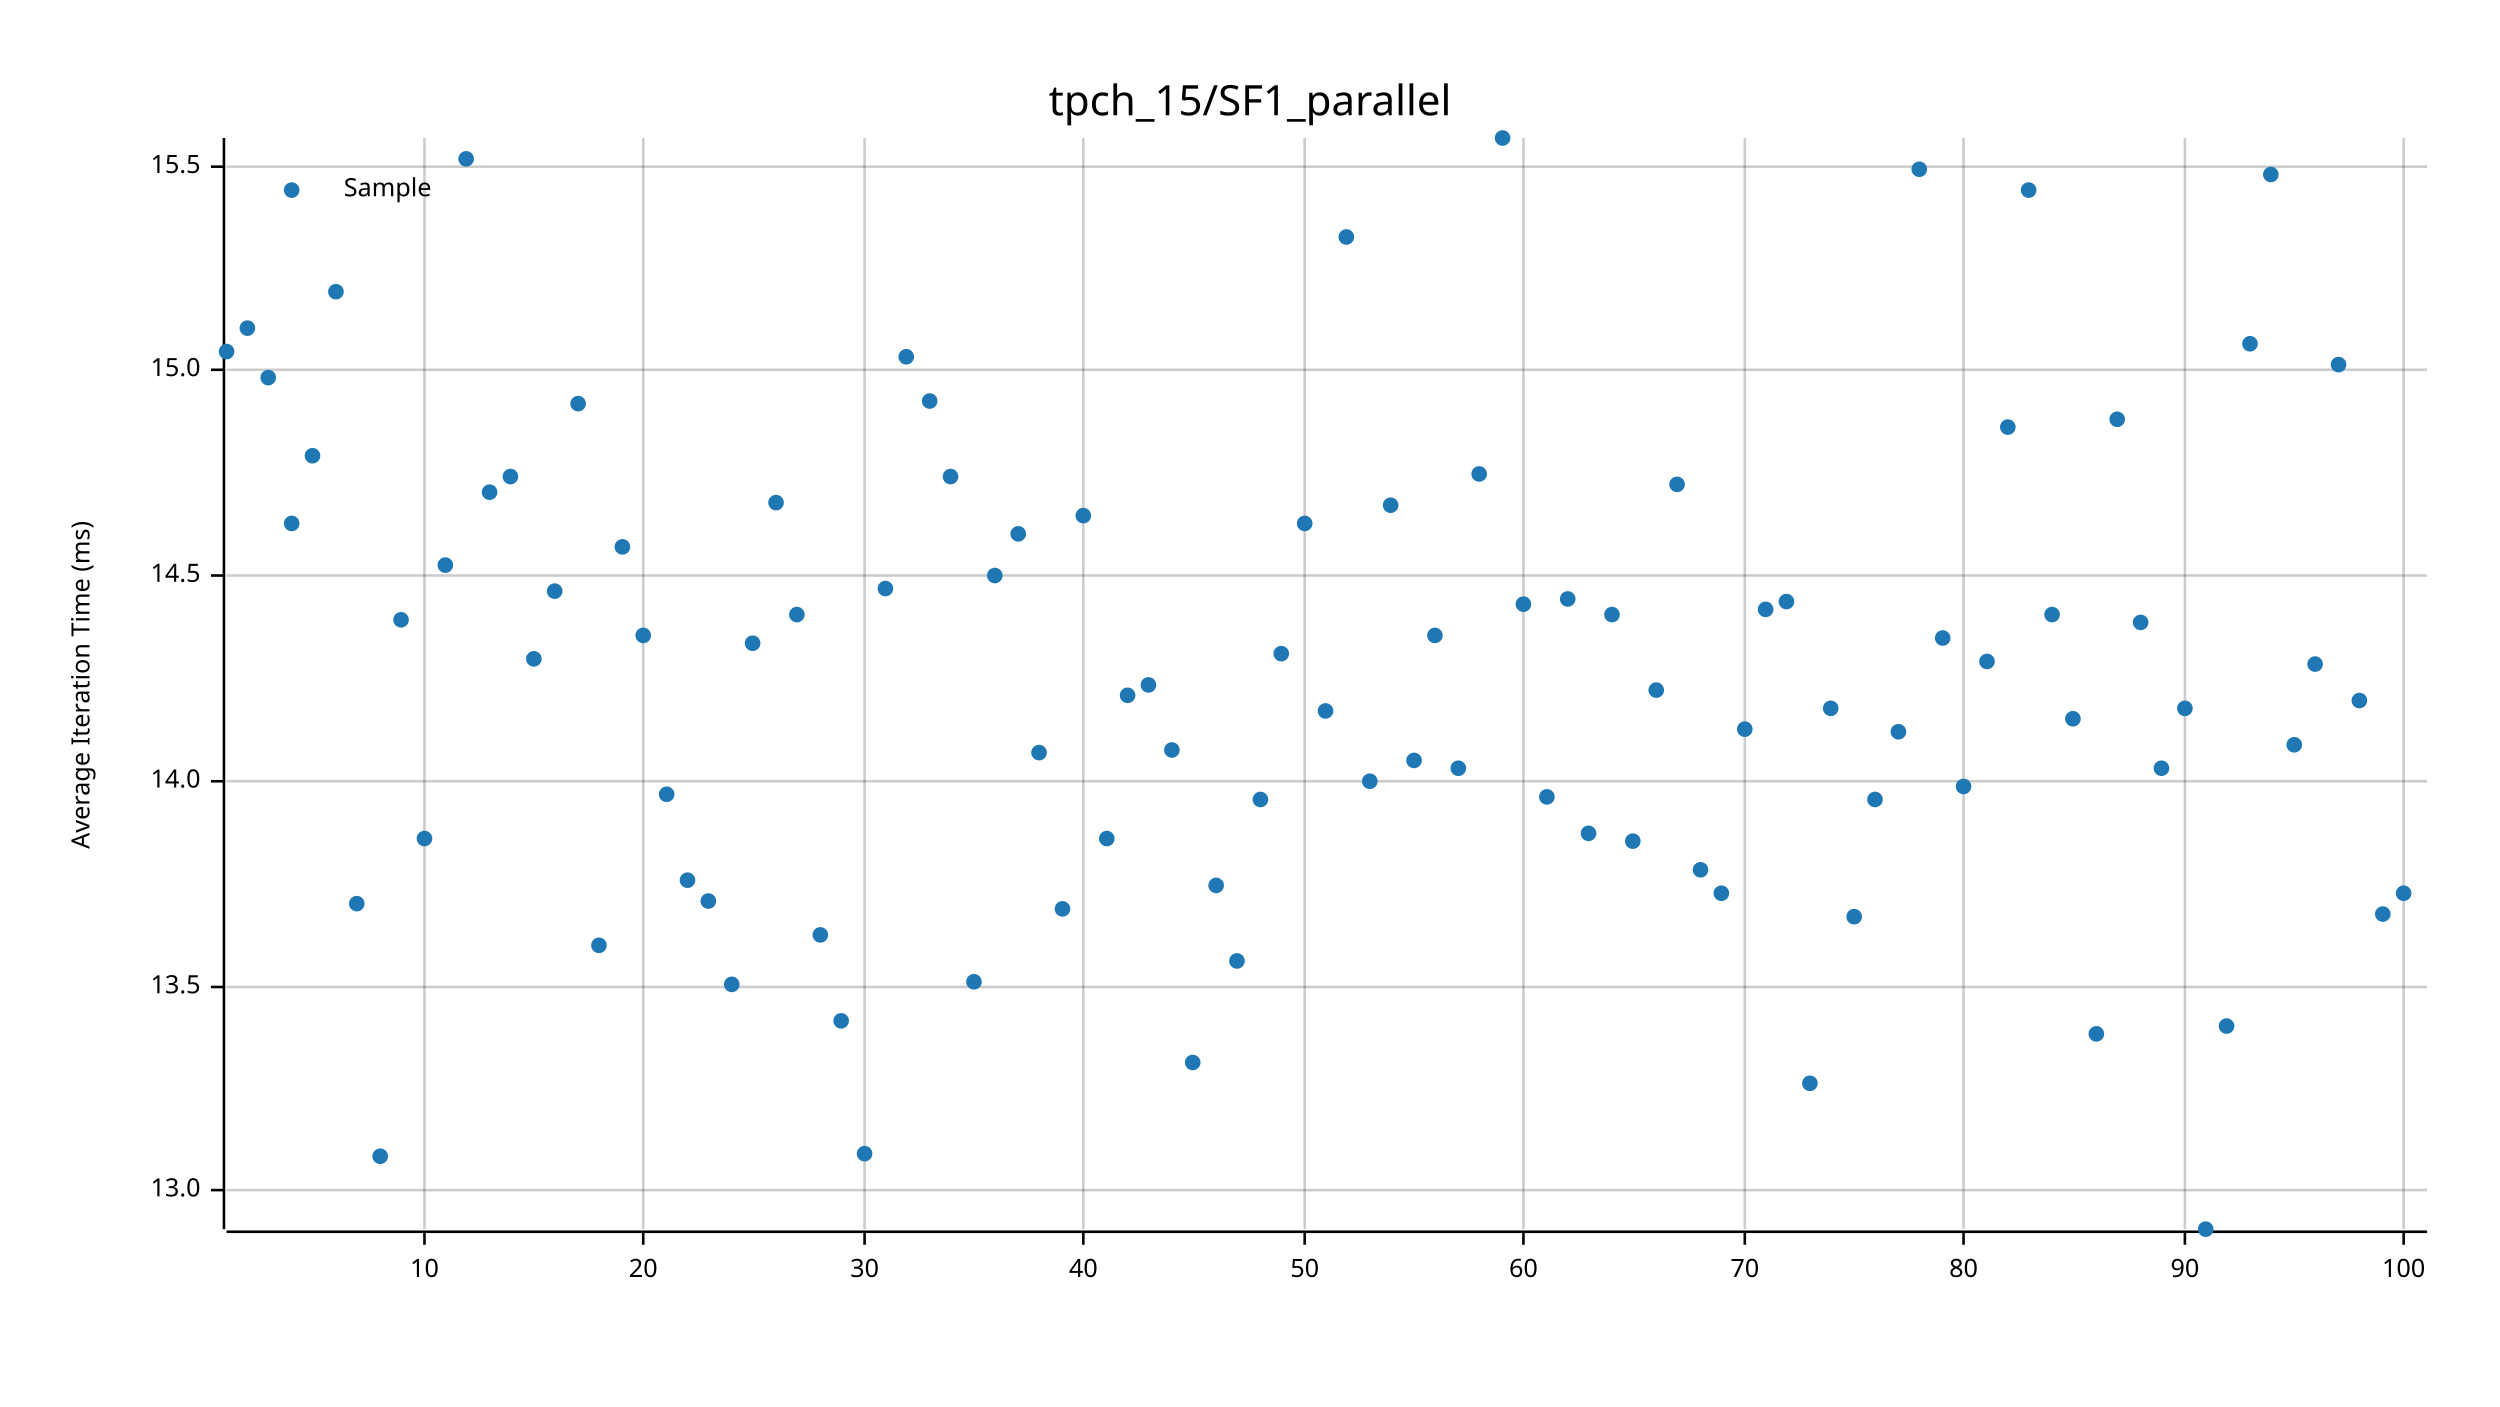
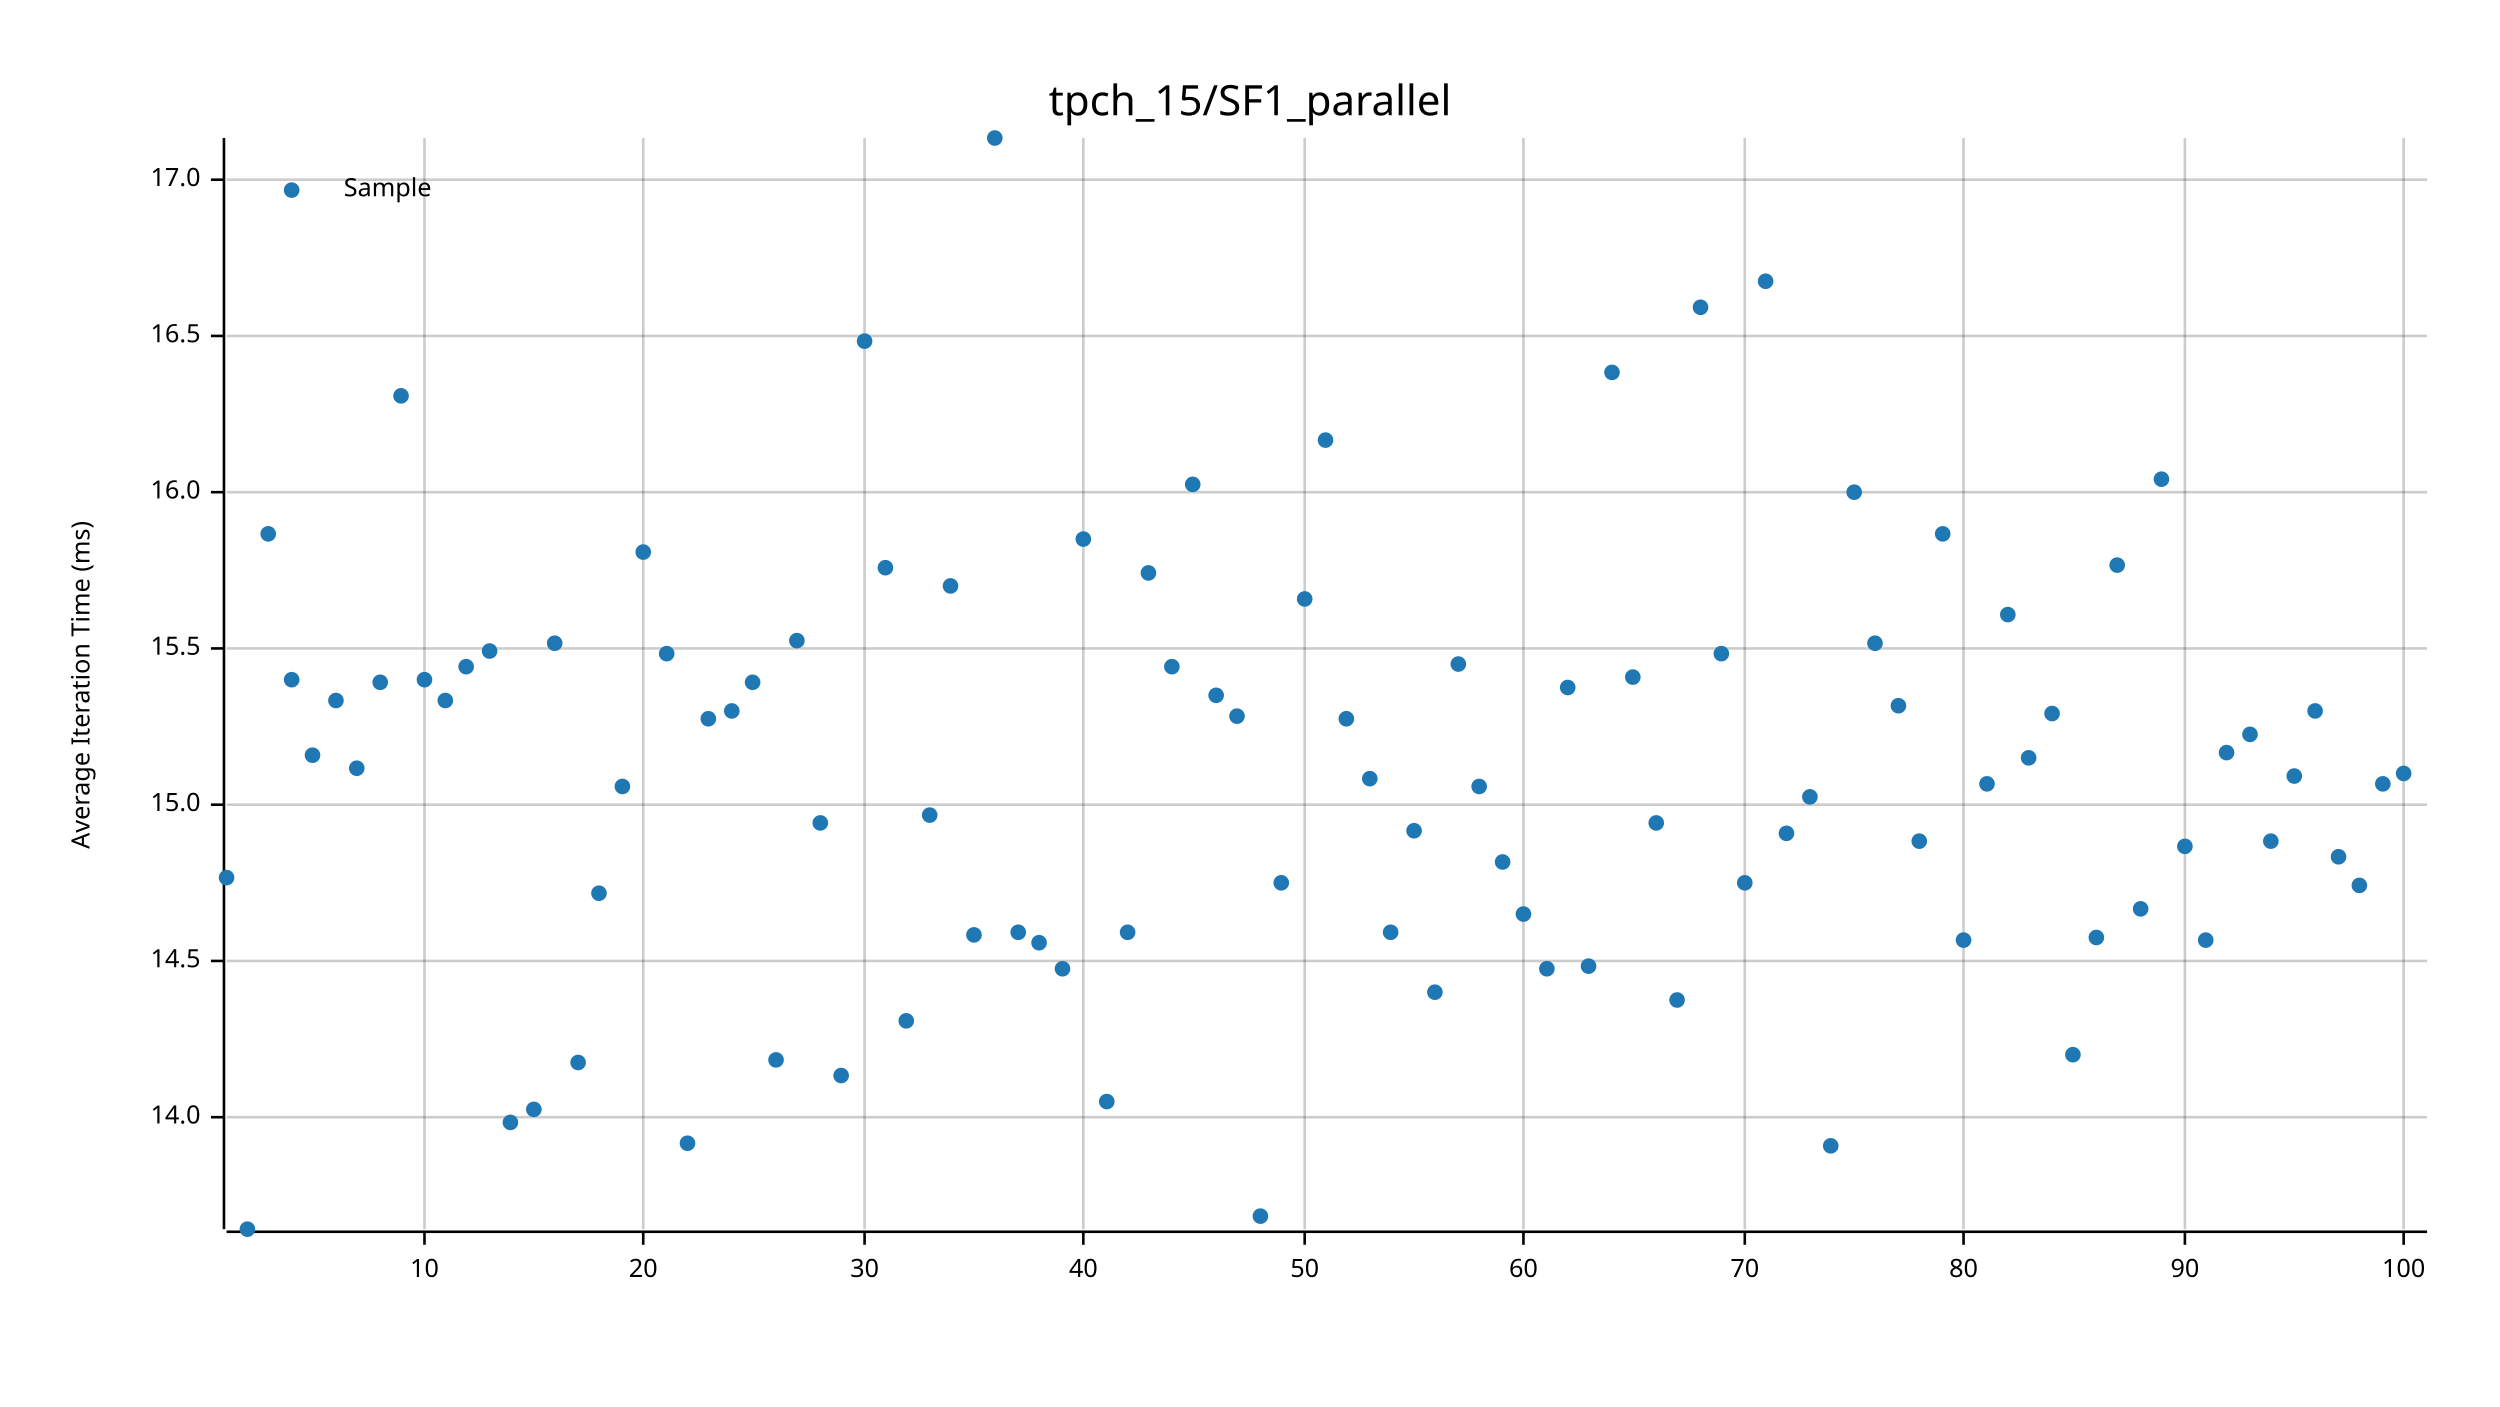
<svg xmlns="http://www.w3.org/2000/svg" width="960" height="540" viewBox="0 0 960 540">
  <text x="480" y="32" dy="0.76em" text-anchor="middle" font-family="sans-serif" font-size="16.129" opacity="1" fill="#000000">
tpch_15/SF1_parallel
</text>
  <text x="27" y="263" dy="0.76em" text-anchor="middle" font-family="sans-serif" font-size="9.677" opacity="1" fill="#000000" transform="rotate(270, 27, 263)">
Average Iteration Time (ms)
</text>
  <line opacity="0.2" stroke="#000000" stroke-width="1" x1="163" y1="472" x2="163" y2="53" />
  <line opacity="0.2" stroke="#000000" stroke-width="1" x1="247" y1="472" x2="247" y2="53" />
  <line opacity="0.2" stroke="#000000" stroke-width="1" x1="332" y1="472" x2="332" y2="53" />
  <line opacity="0.2" stroke="#000000" stroke-width="1" x1="416" y1="472" x2="416" y2="53" />
  <line opacity="0.2" stroke="#000000" stroke-width="1" x1="501" y1="472" x2="501" y2="53" />
  <line opacity="0.2" stroke="#000000" stroke-width="1" x1="585" y1="472" x2="585" y2="53" />
  <line opacity="0.2" stroke="#000000" stroke-width="1" x1="670" y1="472" x2="670" y2="53" />
  <line opacity="0.2" stroke="#000000" stroke-width="1" x1="754" y1="472" x2="754" y2="53" />
  <line opacity="0.2" stroke="#000000" stroke-width="1" x1="839" y1="472" x2="839" y2="53" />
  <line opacity="0.2" stroke="#000000" stroke-width="1" x1="923" y1="472" x2="923" y2="53" />
-   <line opacity="0.2" stroke="#000000" stroke-width="1" x1="87" y1="457" x2="932" y2="457" />
-   <line opacity="0.2" stroke="#000000" stroke-width="1" x1="87" y1="379" x2="932" y2="379" />
-   <line opacity="0.2" stroke="#000000" stroke-width="1" x1="87" y1="300" x2="932" y2="300" />
-   <line opacity="0.2" stroke="#000000" stroke-width="1" x1="87" y1="221" x2="932" y2="221" />
-   <line opacity="0.2" stroke="#000000" stroke-width="1" x1="87" y1="142" x2="932" y2="142" />
-   <line opacity="0.2" stroke="#000000" stroke-width="1" x1="87" y1="64" x2="932" y2="64" />
+   <line opacity="0.2" stroke="#000000" stroke-width="1" x1="87" y1="429" x2="932" y2="429" />
+   <line opacity="0.2" stroke="#000000" stroke-width="1" x1="87" y1="369" x2="932" y2="369" />
+   <line opacity="0.2" stroke="#000000" stroke-width="1" x1="87" y1="309" x2="932" y2="309" />
+   <line opacity="0.2" stroke="#000000" stroke-width="1" x1="87" y1="249" x2="932" y2="249" />
+   <line opacity="0.2" stroke="#000000" stroke-width="1" x1="87" y1="189" x2="932" y2="189" />
+   <line opacity="0.2" stroke="#000000" stroke-width="1" x1="87" y1="129" x2="932" y2="129" />
+   <line opacity="0.2" stroke="#000000" stroke-width="1" x1="87" y1="69" x2="932" y2="69" />
  <polyline fill="none" opacity="1" stroke="#000000" stroke-width="1" points="86,53 86,472 " />
-   <text x="77" y="457" dy="0.5ex" text-anchor="end" font-family="sans-serif" font-size="9.677" opacity="1" fill="#000000">
- 13.0
- </text>
-   <polyline fill="none" opacity="1" stroke="#000000" stroke-width="1" points="81,457 86,457 " />
-   <text x="77" y="379" dy="0.5ex" text-anchor="end" font-family="sans-serif" font-size="9.677" opacity="1" fill="#000000">
- 13.5
- </text>
-   <polyline fill="none" opacity="1" stroke="#000000" stroke-width="1" points="81,379 86,379 " />
-   <text x="77" y="300" dy="0.5ex" text-anchor="end" font-family="sans-serif" font-size="9.677" opacity="1" fill="#000000">
+   <text x="77" y="429" dy="0.5ex" text-anchor="end" font-family="sans-serif" font-size="9.677" opacity="1" fill="#000000">
14.0
</text>
-   <polyline fill="none" opacity="1" stroke="#000000" stroke-width="1" points="81,300 86,300 " />
-   <text x="77" y="221" dy="0.5ex" text-anchor="end" font-family="sans-serif" font-size="9.677" opacity="1" fill="#000000">
+   <polyline fill="none" opacity="1" stroke="#000000" stroke-width="1" points="81,429 86,429 " />
+   <text x="77" y="369" dy="0.5ex" text-anchor="end" font-family="sans-serif" font-size="9.677" opacity="1" fill="#000000">
14.5
</text>
-   <polyline fill="none" opacity="1" stroke="#000000" stroke-width="1" points="81,221 86,221 " />
-   <text x="77" y="142" dy="0.5ex" text-anchor="end" font-family="sans-serif" font-size="9.677" opacity="1" fill="#000000">
+   <polyline fill="none" opacity="1" stroke="#000000" stroke-width="1" points="81,369 86,369 " />
+   <text x="77" y="309" dy="0.5ex" text-anchor="end" font-family="sans-serif" font-size="9.677" opacity="1" fill="#000000">
15.0
</text>
-   <polyline fill="none" opacity="1" stroke="#000000" stroke-width="1" points="81,142 86,142 " />
-   <text x="77" y="64" dy="0.5ex" text-anchor="end" font-family="sans-serif" font-size="9.677" opacity="1" fill="#000000">
+   <polyline fill="none" opacity="1" stroke="#000000" stroke-width="1" points="81,309 86,309 " />
+   <text x="77" y="249" dy="0.5ex" text-anchor="end" font-family="sans-serif" font-size="9.677" opacity="1" fill="#000000">
15.5
</text>
-   <polyline fill="none" opacity="1" stroke="#000000" stroke-width="1" points="81,64 86,64 " />
+   <polyline fill="none" opacity="1" stroke="#000000" stroke-width="1" points="81,249 86,249 " />
+   <text x="77" y="189" dy="0.5ex" text-anchor="end" font-family="sans-serif" font-size="9.677" opacity="1" fill="#000000">
+ 16.0
+ </text>
+   <polyline fill="none" opacity="1" stroke="#000000" stroke-width="1" points="81,189 86,189 " />
+   <text x="77" y="129" dy="0.5ex" text-anchor="end" font-family="sans-serif" font-size="9.677" opacity="1" fill="#000000">
+ 16.5
+ </text>
+   <polyline fill="none" opacity="1" stroke="#000000" stroke-width="1" points="81,129 86,129 " />
+   <text x="77" y="69" dy="0.5ex" text-anchor="end" font-family="sans-serif" font-size="9.677" opacity="1" fill="#000000">
+ 17.0
+ </text>
+   <polyline fill="none" opacity="1" stroke="#000000" stroke-width="1" points="81,69 86,69 " />
  <polyline fill="none" opacity="1" stroke="#000000" stroke-width="1" points="87,473 932,473 " />
  <text x="163" y="483" dy="0.76em" text-anchor="middle" font-family="sans-serif" font-size="9.677" opacity="1" fill="#000000">
10
</text>
  <polyline fill="none" opacity="1" stroke="#000000" stroke-width="1" points="163,473 163,478 " />
  <text x="247" y="483" dy="0.76em" text-anchor="middle" font-family="sans-serif" font-size="9.677" opacity="1" fill="#000000">
20
</text>
  <polyline fill="none" opacity="1" stroke="#000000" stroke-width="1" points="247,473 247,478 " />
  <text x="332" y="483" dy="0.76em" text-anchor="middle" font-family="sans-serif" font-size="9.677" opacity="1" fill="#000000">
30
</text>
  <polyline fill="none" opacity="1" stroke="#000000" stroke-width="1" points="332,473 332,478 " />
  <text x="416" y="483" dy="0.76em" text-anchor="middle" font-family="sans-serif" font-size="9.677" opacity="1" fill="#000000">
40
</text>
  <polyline fill="none" opacity="1" stroke="#000000" stroke-width="1" points="416,473 416,478 " />
  <text x="501" y="483" dy="0.76em" text-anchor="middle" font-family="sans-serif" font-size="9.677" opacity="1" fill="#000000">
50
</text>
  <polyline fill="none" opacity="1" stroke="#000000" stroke-width="1" points="501,473 501,478 " />
  <text x="585" y="483" dy="0.76em" text-anchor="middle" font-family="sans-serif" font-size="9.677" opacity="1" fill="#000000">
60
</text>
  <polyline fill="none" opacity="1" stroke="#000000" stroke-width="1" points="585,473 585,478 " />
  <text x="670" y="483" dy="0.76em" text-anchor="middle" font-family="sans-serif" font-size="9.677" opacity="1" fill="#000000">
70
</text>
  <polyline fill="none" opacity="1" stroke="#000000" stroke-width="1" points="670,473 670,478 " />
  <text x="754" y="483" dy="0.76em" text-anchor="middle" font-family="sans-serif" font-size="9.677" opacity="1" fill="#000000">
80
</text>
  <polyline fill="none" opacity="1" stroke="#000000" stroke-width="1" points="754,473 754,478 " />
  <text x="839" y="483" dy="0.76em" text-anchor="middle" font-family="sans-serif" font-size="9.677" opacity="1" fill="#000000">
90
</text>
  <polyline fill="none" opacity="1" stroke="#000000" stroke-width="1" points="839,473 839,478 " />
  <text x="923" y="483" dy="0.76em" text-anchor="middle" font-family="sans-serif" font-size="9.677" opacity="1" fill="#000000">
100
</text>
  <polyline fill="none" opacity="1" stroke="#000000" stroke-width="1" points="923,473 923,478 " />
-   <circle cx="87" cy="135" r="3" opacity="1" fill="#1F78B4" stroke="none" stroke-width="1" />
-   <circle cx="95" cy="126" r="3" opacity="1" fill="#1F78B4" stroke="none" stroke-width="1" />
-   <circle cx="103" cy="145" r="3" opacity="1" fill="#1F78B4" stroke="none" stroke-width="1" />
-   <circle cx="112" cy="201" r="3" opacity="1" fill="#1F78B4" stroke="none" stroke-width="1" />
-   <circle cx="120" cy="175" r="3" opacity="1" fill="#1F78B4" stroke="none" stroke-width="1" />
-   <circle cx="129" cy="112" r="3" opacity="1" fill="#1F78B4" stroke="none" stroke-width="1" />
-   <circle cx="137" cy="347" r="3" opacity="1" fill="#1F78B4" stroke="none" stroke-width="1" />
-   <circle cx="146" cy="444" r="3" opacity="1" fill="#1F78B4" stroke="none" stroke-width="1" />
-   <circle cx="154" cy="238" r="3" opacity="1" fill="#1F78B4" stroke="none" stroke-width="1" />
-   <circle cx="163" cy="322" r="3" opacity="1" fill="#1F78B4" stroke="none" stroke-width="1" />
-   <circle cx="171" cy="217" r="3" opacity="1" fill="#1F78B4" stroke="none" stroke-width="1" />
-   <circle cx="179" cy="61" r="3" opacity="1" fill="#1F78B4" stroke="none" stroke-width="1" />
-   <circle cx="188" cy="189" r="3" opacity="1" fill="#1F78B4" stroke="none" stroke-width="1" />
-   <circle cx="196" cy="183" r="3" opacity="1" fill="#1F78B4" stroke="none" stroke-width="1" />
-   <circle cx="205" cy="253" r="3" opacity="1" fill="#1F78B4" stroke="none" stroke-width="1" />
-   <circle cx="213" cy="227" r="3" opacity="1" fill="#1F78B4" stroke="none" stroke-width="1" />
-   <circle cx="222" cy="155" r="3" opacity="1" fill="#1F78B4" stroke="none" stroke-width="1" />
-   <circle cx="230" cy="363" r="3" opacity="1" fill="#1F78B4" stroke="none" stroke-width="1" />
-   <circle cx="239" cy="210" r="3" opacity="1" fill="#1F78B4" stroke="none" stroke-width="1" />
-   <circle cx="247" cy="244" r="3" opacity="1" fill="#1F78B4" stroke="none" stroke-width="1" />
-   <circle cx="256" cy="305" r="3" opacity="1" fill="#1F78B4" stroke="none" stroke-width="1" />
-   <circle cx="264" cy="338" r="3" opacity="1" fill="#1F78B4" stroke="none" stroke-width="1" />
-   <circle cx="272" cy="346" r="3" opacity="1" fill="#1F78B4" stroke="none" stroke-width="1" />
-   <circle cx="281" cy="378" r="3" opacity="1" fill="#1F78B4" stroke="none" stroke-width="1" />
-   <circle cx="289" cy="247" r="3" opacity="1" fill="#1F78B4" stroke="none" stroke-width="1" />
-   <circle cx="298" cy="193" r="3" opacity="1" fill="#1F78B4" stroke="none" stroke-width="1" />
-   <circle cx="306" cy="236" r="3" opacity="1" fill="#1F78B4" stroke="none" stroke-width="1" />
-   <circle cx="315" cy="359" r="3" opacity="1" fill="#1F78B4" stroke="none" stroke-width="1" />
-   <circle cx="323" cy="392" r="3" opacity="1" fill="#1F78B4" stroke="none" stroke-width="1" />
-   <circle cx="332" cy="443" r="3" opacity="1" fill="#1F78B4" stroke="none" stroke-width="1" />
-   <circle cx="340" cy="226" r="3" opacity="1" fill="#1F78B4" stroke="none" stroke-width="1" />
-   <circle cx="348" cy="137" r="3" opacity="1" fill="#1F78B4" stroke="none" stroke-width="1" />
-   <circle cx="357" cy="154" r="3" opacity="1" fill="#1F78B4" stroke="none" stroke-width="1" />
-   <circle cx="365" cy="183" r="3" opacity="1" fill="#1F78B4" stroke="none" stroke-width="1" />
-   <circle cx="374" cy="377" r="3" opacity="1" fill="#1F78B4" stroke="none" stroke-width="1" />
-   <circle cx="382" cy="221" r="3" opacity="1" fill="#1F78B4" stroke="none" stroke-width="1" />
-   <circle cx="391" cy="205" r="3" opacity="1" fill="#1F78B4" stroke="none" stroke-width="1" />
-   <circle cx="399" cy="289" r="3" opacity="1" fill="#1F78B4" stroke="none" stroke-width="1" />
-   <circle cx="408" cy="349" r="3" opacity="1" fill="#1F78B4" stroke="none" stroke-width="1" />
-   <circle cx="416" cy="198" r="3" opacity="1" fill="#1F78B4" stroke="none" stroke-width="1" />
-   <circle cx="425" cy="322" r="3" opacity="1" fill="#1F78B4" stroke="none" stroke-width="1" />
-   <circle cx="433" cy="267" r="3" opacity="1" fill="#1F78B4" stroke="none" stroke-width="1" />
-   <circle cx="441" cy="263" r="3" opacity="1" fill="#1F78B4" stroke="none" stroke-width="1" />
-   <circle cx="450" cy="288" r="3" opacity="1" fill="#1F78B4" stroke="none" stroke-width="1" />
-   <circle cx="458" cy="408" r="3" opacity="1" fill="#1F78B4" stroke="none" stroke-width="1" />
-   <circle cx="467" cy="340" r="3" opacity="1" fill="#1F78B4" stroke="none" stroke-width="1" />
-   <circle cx="475" cy="369" r="3" opacity="1" fill="#1F78B4" stroke="none" stroke-width="1" />
-   <circle cx="484" cy="307" r="3" opacity="1" fill="#1F78B4" stroke="none" stroke-width="1" />
-   <circle cx="492" cy="251" r="3" opacity="1" fill="#1F78B4" stroke="none" stroke-width="1" />
-   <circle cx="501" cy="201" r="3" opacity="1" fill="#1F78B4" stroke="none" stroke-width="1" />
-   <circle cx="509" cy="273" r="3" opacity="1" fill="#1F78B4" stroke="none" stroke-width="1" />
-   <circle cx="517" cy="91" r="3" opacity="1" fill="#1F78B4" stroke="none" stroke-width="1" />
-   <circle cx="526" cy="300" r="3" opacity="1" fill="#1F78B4" stroke="none" stroke-width="1" />
-   <circle cx="534" cy="194" r="3" opacity="1" fill="#1F78B4" stroke="none" stroke-width="1" />
-   <circle cx="543" cy="292" r="3" opacity="1" fill="#1F78B4" stroke="none" stroke-width="1" />
-   <circle cx="551" cy="244" r="3" opacity="1" fill="#1F78B4" stroke="none" stroke-width="1" />
-   <circle cx="560" cy="295" r="3" opacity="1" fill="#1F78B4" stroke="none" stroke-width="1" />
-   <circle cx="568" cy="182" r="3" opacity="1" fill="#1F78B4" stroke="none" stroke-width="1" />
-   <circle cx="577" cy="53" r="3" opacity="1" fill="#1F78B4" stroke="none" stroke-width="1" />
-   <circle cx="585" cy="232" r="3" opacity="1" fill="#1F78B4" stroke="none" stroke-width="1" />
-   <circle cx="594" cy="306" r="3" opacity="1" fill="#1F78B4" stroke="none" stroke-width="1" />
-   <circle cx="602" cy="230" r="3" opacity="1" fill="#1F78B4" stroke="none" stroke-width="1" />
-   <circle cx="610" cy="320" r="3" opacity="1" fill="#1F78B4" stroke="none" stroke-width="1" />
-   <circle cx="619" cy="236" r="3" opacity="1" fill="#1F78B4" stroke="none" stroke-width="1" />
-   <circle cx="627" cy="323" r="3" opacity="1" fill="#1F78B4" stroke="none" stroke-width="1" />
-   <circle cx="636" cy="265" r="3" opacity="1" fill="#1F78B4" stroke="none" stroke-width="1" />
-   <circle cx="644" cy="186" r="3" opacity="1" fill="#1F78B4" stroke="none" stroke-width="1" />
-   <circle cx="653" cy="334" r="3" opacity="1" fill="#1F78B4" stroke="none" stroke-width="1" />
-   <circle cx="661" cy="343" r="3" opacity="1" fill="#1F78B4" stroke="none" stroke-width="1" />
-   <circle cx="670" cy="280" r="3" opacity="1" fill="#1F78B4" stroke="none" stroke-width="1" />
-   <circle cx="678" cy="234" r="3" opacity="1" fill="#1F78B4" stroke="none" stroke-width="1" />
-   <circle cx="686" cy="231" r="3" opacity="1" fill="#1F78B4" stroke="none" stroke-width="1" />
-   <circle cx="695" cy="416" r="3" opacity="1" fill="#1F78B4" stroke="none" stroke-width="1" />
-   <circle cx="703" cy="272" r="3" opacity="1" fill="#1F78B4" stroke="none" stroke-width="1" />
-   <circle cx="712" cy="352" r="3" opacity="1" fill="#1F78B4" stroke="none" stroke-width="1" />
-   <circle cx="720" cy="307" r="3" opacity="1" fill="#1F78B4" stroke="none" stroke-width="1" />
-   <circle cx="729" cy="281" r="3" opacity="1" fill="#1F78B4" stroke="none" stroke-width="1" />
-   <circle cx="737" cy="65" r="3" opacity="1" fill="#1F78B4" stroke="none" stroke-width="1" />
-   <circle cx="746" cy="245" r="3" opacity="1" fill="#1F78B4" stroke="none" stroke-width="1" />
-   <circle cx="754" cy="302" r="3" opacity="1" fill="#1F78B4" stroke="none" stroke-width="1" />
-   <circle cx="763" cy="254" r="3" opacity="1" fill="#1F78B4" stroke="none" stroke-width="1" />
-   <circle cx="771" cy="164" r="3" opacity="1" fill="#1F78B4" stroke="none" stroke-width="1" />
-   <circle cx="779" cy="73" r="3" opacity="1" fill="#1F78B4" stroke="none" stroke-width="1" />
-   <circle cx="788" cy="236" r="3" opacity="1" fill="#1F78B4" stroke="none" stroke-width="1" />
-   <circle cx="796" cy="276" r="3" opacity="1" fill="#1F78B4" stroke="none" stroke-width="1" />
-   <circle cx="805" cy="397" r="3" opacity="1" fill="#1F78B4" stroke="none" stroke-width="1" />
-   <circle cx="813" cy="161" r="3" opacity="1" fill="#1F78B4" stroke="none" stroke-width="1" />
-   <circle cx="822" cy="239" r="3" opacity="1" fill="#1F78B4" stroke="none" stroke-width="1" />
-   <circle cx="830" cy="295" r="3" opacity="1" fill="#1F78B4" stroke="none" stroke-width="1" />
-   <circle cx="839" cy="272" r="3" opacity="1" fill="#1F78B4" stroke="none" stroke-width="1" />
-   <circle cx="847" cy="472" r="3" opacity="1" fill="#1F78B4" stroke="none" stroke-width="1" />
-   <circle cx="855" cy="394" r="3" opacity="1" fill="#1F78B4" stroke="none" stroke-width="1" />
-   <circle cx="864" cy="132" r="3" opacity="1" fill="#1F78B4" stroke="none" stroke-width="1" />
-   <circle cx="872" cy="67" r="3" opacity="1" fill="#1F78B4" stroke="none" stroke-width="1" />
-   <circle cx="881" cy="286" r="3" opacity="1" fill="#1F78B4" stroke="none" stroke-width="1" />
-   <circle cx="889" cy="255" r="3" opacity="1" fill="#1F78B4" stroke="none" stroke-width="1" />
-   <circle cx="898" cy="140" r="3" opacity="1" fill="#1F78B4" stroke="none" stroke-width="1" />
-   <circle cx="906" cy="269" r="3" opacity="1" fill="#1F78B4" stroke="none" stroke-width="1" />
-   <circle cx="915" cy="351" r="3" opacity="1" fill="#1F78B4" stroke="none" stroke-width="1" />
-   <circle cx="923" cy="343" r="3" opacity="1" fill="#1F78B4" stroke="none" stroke-width="1" />
+   <circle cx="87" cy="337" r="3" opacity="1" fill="#1F78B4" stroke="none" stroke-width="1" />
+   <circle cx="95" cy="472" r="3" opacity="1" fill="#1F78B4" stroke="none" stroke-width="1" />
+   <circle cx="103" cy="205" r="3" opacity="1" fill="#1F78B4" stroke="none" stroke-width="1" />
+   <circle cx="112" cy="261" r="3" opacity="1" fill="#1F78B4" stroke="none" stroke-width="1" />
+   <circle cx="120" cy="290" r="3" opacity="1" fill="#1F78B4" stroke="none" stroke-width="1" />
+   <circle cx="129" cy="269" r="3" opacity="1" fill="#1F78B4" stroke="none" stroke-width="1" />
+   <circle cx="137" cy="295" r="3" opacity="1" fill="#1F78B4" stroke="none" stroke-width="1" />
+   <circle cx="146" cy="262" r="3" opacity="1" fill="#1F78B4" stroke="none" stroke-width="1" />
+   <circle cx="154" cy="152" r="3" opacity="1" fill="#1F78B4" stroke="none" stroke-width="1" />
+   <circle cx="163" cy="261" r="3" opacity="1" fill="#1F78B4" stroke="none" stroke-width="1" />
+   <circle cx="171" cy="269" r="3" opacity="1" fill="#1F78B4" stroke="none" stroke-width="1" />
+   <circle cx="179" cy="256" r="3" opacity="1" fill="#1F78B4" stroke="none" stroke-width="1" />
+   <circle cx="188" cy="250" r="3" opacity="1" fill="#1F78B4" stroke="none" stroke-width="1" />
+   <circle cx="196" cy="431" r="3" opacity="1" fill="#1F78B4" stroke="none" stroke-width="1" />
+   <circle cx="205" cy="426" r="3" opacity="1" fill="#1F78B4" stroke="none" stroke-width="1" />
+   <circle cx="213" cy="247" r="3" opacity="1" fill="#1F78B4" stroke="none" stroke-width="1" />
+   <circle cx="222" cy="408" r="3" opacity="1" fill="#1F78B4" stroke="none" stroke-width="1" />
+   <circle cx="230" cy="343" r="3" opacity="1" fill="#1F78B4" stroke="none" stroke-width="1" />
+   <circle cx="239" cy="302" r="3" opacity="1" fill="#1F78B4" stroke="none" stroke-width="1" />
+   <circle cx="247" cy="212" r="3" opacity="1" fill="#1F78B4" stroke="none" stroke-width="1" />
+   <circle cx="256" cy="251" r="3" opacity="1" fill="#1F78B4" stroke="none" stroke-width="1" />
+   <circle cx="264" cy="439" r="3" opacity="1" fill="#1F78B4" stroke="none" stroke-width="1" />
+   <circle cx="272" cy="276" r="3" opacity="1" fill="#1F78B4" stroke="none" stroke-width="1" />
+   <circle cx="281" cy="273" r="3" opacity="1" fill="#1F78B4" stroke="none" stroke-width="1" />
+   <circle cx="289" cy="262" r="3" opacity="1" fill="#1F78B4" stroke="none" stroke-width="1" />
+   <circle cx="298" cy="407" r="3" opacity="1" fill="#1F78B4" stroke="none" stroke-width="1" />
+   <circle cx="306" cy="246" r="3" opacity="1" fill="#1F78B4" stroke="none" stroke-width="1" />
+   <circle cx="315" cy="316" r="3" opacity="1" fill="#1F78B4" stroke="none" stroke-width="1" />
+   <circle cx="323" cy="413" r="3" opacity="1" fill="#1F78B4" stroke="none" stroke-width="1" />
+   <circle cx="332" cy="131" r="3" opacity="1" fill="#1F78B4" stroke="none" stroke-width="1" />
+   <circle cx="340" cy="218" r="3" opacity="1" fill="#1F78B4" stroke="none" stroke-width="1" />
+   <circle cx="348" cy="392" r="3" opacity="1" fill="#1F78B4" stroke="none" stroke-width="1" />
+   <circle cx="357" cy="313" r="3" opacity="1" fill="#1F78B4" stroke="none" stroke-width="1" />
+   <circle cx="365" cy="225" r="3" opacity="1" fill="#1F78B4" stroke="none" stroke-width="1" />
+   <circle cx="374" cy="359" r="3" opacity="1" fill="#1F78B4" stroke="none" stroke-width="1" />
+   <circle cx="382" cy="53" r="3" opacity="1" fill="#1F78B4" stroke="none" stroke-width="1" />
+   <circle cx="391" cy="358" r="3" opacity="1" fill="#1F78B4" stroke="none" stroke-width="1" />
+   <circle cx="399" cy="362" r="3" opacity="1" fill="#1F78B4" stroke="none" stroke-width="1" />
+   <circle cx="408" cy="372" r="3" opacity="1" fill="#1F78B4" stroke="none" stroke-width="1" />
+   <circle cx="416" cy="207" r="3" opacity="1" fill="#1F78B4" stroke="none" stroke-width="1" />
+   <circle cx="425" cy="423" r="3" opacity="1" fill="#1F78B4" stroke="none" stroke-width="1" />
+   <circle cx="433" cy="358" r="3" opacity="1" fill="#1F78B4" stroke="none" stroke-width="1" />
+   <circle cx="441" cy="220" r="3" opacity="1" fill="#1F78B4" stroke="none" stroke-width="1" />
+   <circle cx="450" cy="256" r="3" opacity="1" fill="#1F78B4" stroke="none" stroke-width="1" />
+   <circle cx="458" cy="186" r="3" opacity="1" fill="#1F78B4" stroke="none" stroke-width="1" />
+   <circle cx="467" cy="267" r="3" opacity="1" fill="#1F78B4" stroke="none" stroke-width="1" />
+   <circle cx="475" cy="275" r="3" opacity="1" fill="#1F78B4" stroke="none" stroke-width="1" />
+   <circle cx="484" cy="467" r="3" opacity="1" fill="#1F78B4" stroke="none" stroke-width="1" />
+   <circle cx="492" cy="339" r="3" opacity="1" fill="#1F78B4" stroke="none" stroke-width="1" />
+   <circle cx="501" cy="230" r="3" opacity="1" fill="#1F78B4" stroke="none" stroke-width="1" />
+   <circle cx="509" cy="169" r="3" opacity="1" fill="#1F78B4" stroke="none" stroke-width="1" />
+   <circle cx="517" cy="276" r="3" opacity="1" fill="#1F78B4" stroke="none" stroke-width="1" />
+   <circle cx="526" cy="299" r="3" opacity="1" fill="#1F78B4" stroke="none" stroke-width="1" />
+   <circle cx="534" cy="358" r="3" opacity="1" fill="#1F78B4" stroke="none" stroke-width="1" />
+   <circle cx="543" cy="319" r="3" opacity="1" fill="#1F78B4" stroke="none" stroke-width="1" />
+   <circle cx="551" cy="381" r="3" opacity="1" fill="#1F78B4" stroke="none" stroke-width="1" />
+   <circle cx="560" cy="255" r="3" opacity="1" fill="#1F78B4" stroke="none" stroke-width="1" />
+   <circle cx="568" cy="302" r="3" opacity="1" fill="#1F78B4" stroke="none" stroke-width="1" />
+   <circle cx="577" cy="331" r="3" opacity="1" fill="#1F78B4" stroke="none" stroke-width="1" />
+   <circle cx="585" cy="351" r="3" opacity="1" fill="#1F78B4" stroke="none" stroke-width="1" />
+   <circle cx="594" cy="372" r="3" opacity="1" fill="#1F78B4" stroke="none" stroke-width="1" />
+   <circle cx="602" cy="264" r="3" opacity="1" fill="#1F78B4" stroke="none" stroke-width="1" />
+   <circle cx="610" cy="371" r="3" opacity="1" fill="#1F78B4" stroke="none" stroke-width="1" />
+   <circle cx="619" cy="143" r="3" opacity="1" fill="#1F78B4" stroke="none" stroke-width="1" />
+   <circle cx="627" cy="260" r="3" opacity="1" fill="#1F78B4" stroke="none" stroke-width="1" />
+   <circle cx="636" cy="316" r="3" opacity="1" fill="#1F78B4" stroke="none" stroke-width="1" />
+   <circle cx="644" cy="384" r="3" opacity="1" fill="#1F78B4" stroke="none" stroke-width="1" />
+   <circle cx="653" cy="118" r="3" opacity="1" fill="#1F78B4" stroke="none" stroke-width="1" />
+   <circle cx="661" cy="251" r="3" opacity="1" fill="#1F78B4" stroke="none" stroke-width="1" />
+   <circle cx="670" cy="339" r="3" opacity="1" fill="#1F78B4" stroke="none" stroke-width="1" />
+   <circle cx="678" cy="108" r="3" opacity="1" fill="#1F78B4" stroke="none" stroke-width="1" />
+   <circle cx="686" cy="320" r="3" opacity="1" fill="#1F78B4" stroke="none" stroke-width="1" />
+   <circle cx="695" cy="306" r="3" opacity="1" fill="#1F78B4" stroke="none" stroke-width="1" />
+   <circle cx="703" cy="440" r="3" opacity="1" fill="#1F78B4" stroke="none" stroke-width="1" />
+   <circle cx="712" cy="189" r="3" opacity="1" fill="#1F78B4" stroke="none" stroke-width="1" />
+   <circle cx="720" cy="247" r="3" opacity="1" fill="#1F78B4" stroke="none" stroke-width="1" />
+   <circle cx="729" cy="271" r="3" opacity="1" fill="#1F78B4" stroke="none" stroke-width="1" />
+   <circle cx="737" cy="323" r="3" opacity="1" fill="#1F78B4" stroke="none" stroke-width="1" />
+   <circle cx="746" cy="205" r="3" opacity="1" fill="#1F78B4" stroke="none" stroke-width="1" />
+   <circle cx="754" cy="361" r="3" opacity="1" fill="#1F78B4" stroke="none" stroke-width="1" />
+   <circle cx="763" cy="301" r="3" opacity="1" fill="#1F78B4" stroke="none" stroke-width="1" />
+   <circle cx="771" cy="236" r="3" opacity="1" fill="#1F78B4" stroke="none" stroke-width="1" />
+   <circle cx="779" cy="291" r="3" opacity="1" fill="#1F78B4" stroke="none" stroke-width="1" />
+   <circle cx="788" cy="274" r="3" opacity="1" fill="#1F78B4" stroke="none" stroke-width="1" />
+   <circle cx="796" cy="405" r="3" opacity="1" fill="#1F78B4" stroke="none" stroke-width="1" />
+   <circle cx="805" cy="360" r="3" opacity="1" fill="#1F78B4" stroke="none" stroke-width="1" />
+   <circle cx="813" cy="217" r="3" opacity="1" fill="#1F78B4" stroke="none" stroke-width="1" />
+   <circle cx="822" cy="349" r="3" opacity="1" fill="#1F78B4" stroke="none" stroke-width="1" />
+   <circle cx="830" cy="184" r="3" opacity="1" fill="#1F78B4" stroke="none" stroke-width="1" />
+   <circle cx="839" cy="325" r="3" opacity="1" fill="#1F78B4" stroke="none" stroke-width="1" />
+   <circle cx="847" cy="361" r="3" opacity="1" fill="#1F78B4" stroke="none" stroke-width="1" />
+   <circle cx="855" cy="289" r="3" opacity="1" fill="#1F78B4" stroke="none" stroke-width="1" />
+   <circle cx="864" cy="282" r="3" opacity="1" fill="#1F78B4" stroke="none" stroke-width="1" />
+   <circle cx="872" cy="323" r="3" opacity="1" fill="#1F78B4" stroke="none" stroke-width="1" />
+   <circle cx="881" cy="298" r="3" opacity="1" fill="#1F78B4" stroke="none" stroke-width="1" />
+   <circle cx="889" cy="273" r="3" opacity="1" fill="#1F78B4" stroke="none" stroke-width="1" />
+   <circle cx="898" cy="329" r="3" opacity="1" fill="#1F78B4" stroke="none" stroke-width="1" />
+   <circle cx="906" cy="340" r="3" opacity="1" fill="#1F78B4" stroke="none" stroke-width="1" />
+   <circle cx="915" cy="301" r="3" opacity="1" fill="#1F78B4" stroke="none" stroke-width="1" />
+   <circle cx="923" cy="297" r="3" opacity="1" fill="#1F78B4" stroke="none" stroke-width="1" />
  <text x="132" y="68" dy="0.76em" text-anchor="start" font-family="sans-serif" font-size="9.677" opacity="1" fill="#000000">
Sample
</text>
  <circle cx="112" cy="73" r="3" opacity="1" fill="#1F78B4" stroke="none" stroke-width="1" />
</svg>
